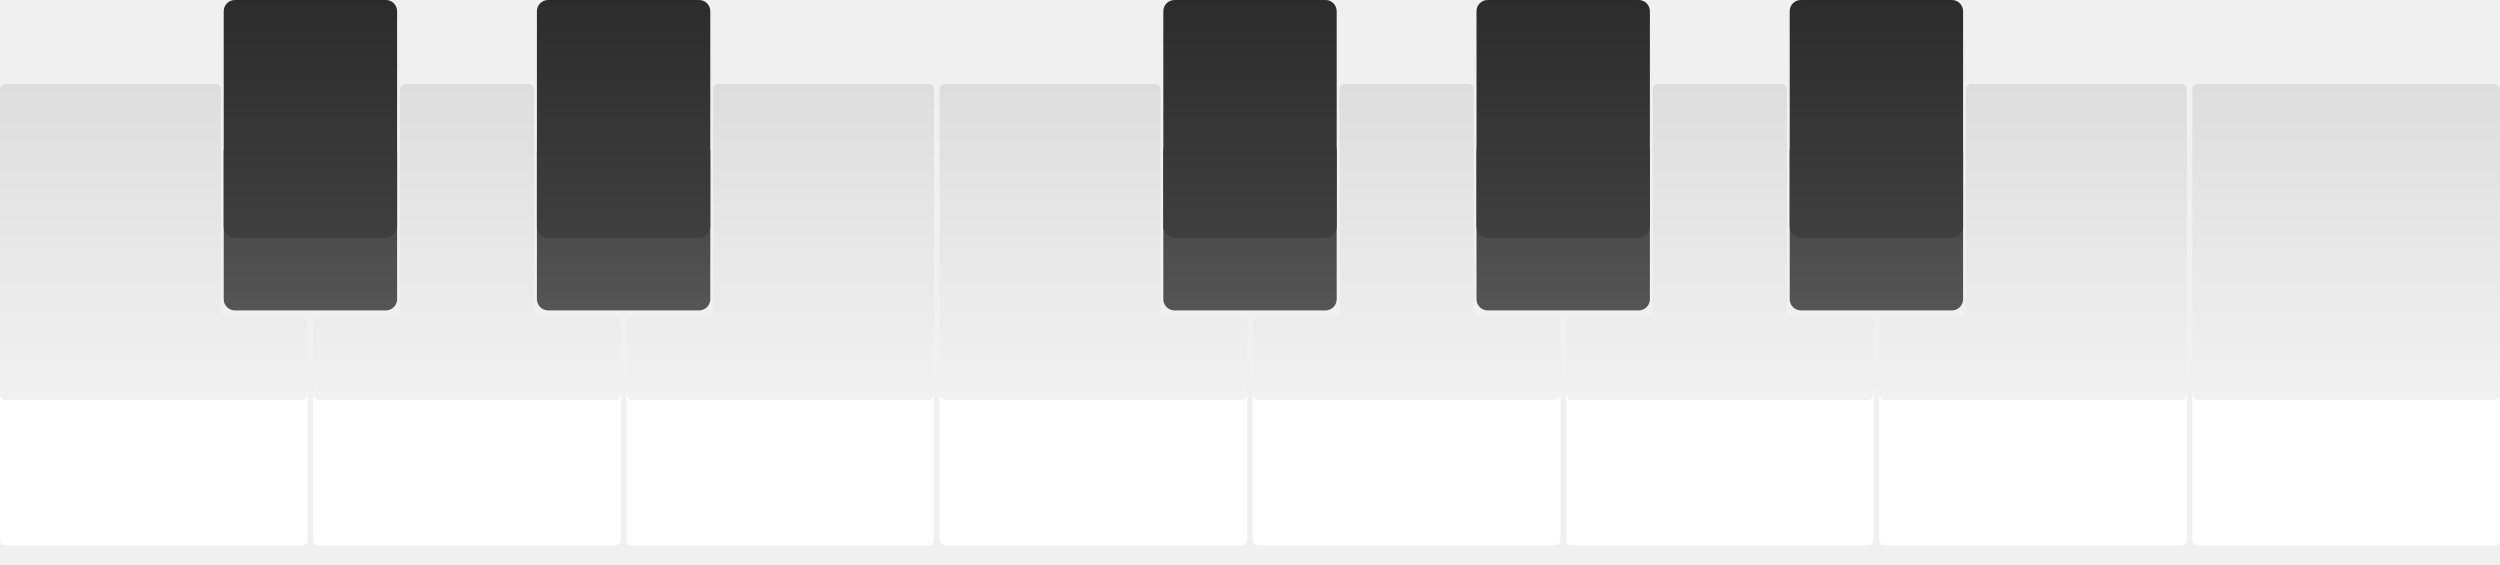
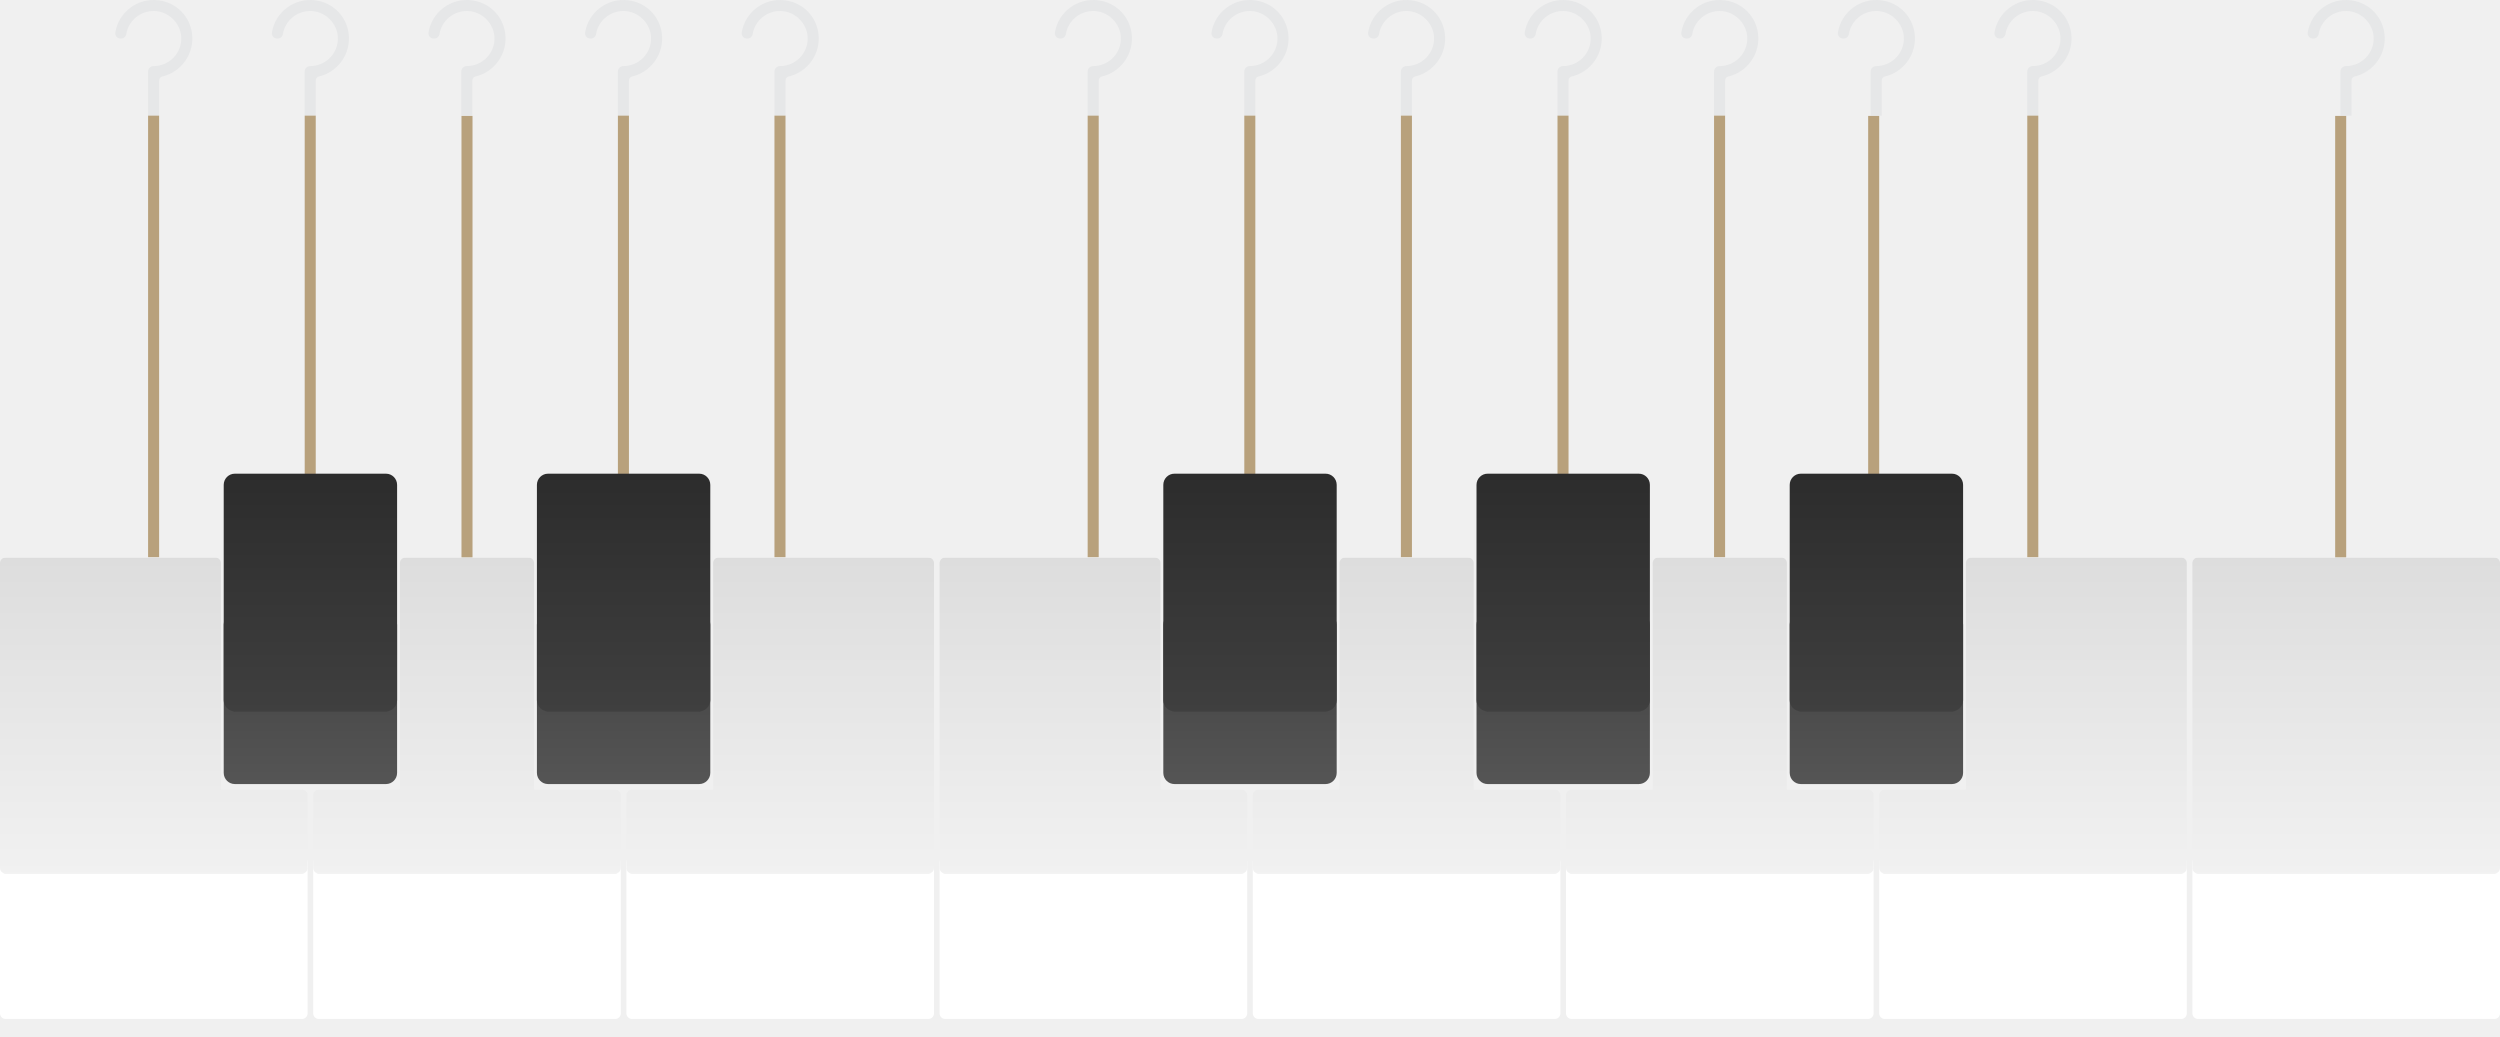
- <svg xmlns="http://www.w3.org/2000/svg" xmlns:xlink="http://www.w3.org/1999/xlink" width="894" height="202" id="screenshot-e8875ea4-8fa4-80be-8008-ba8c253b60a8" viewBox="0 0 894 202" fill="none" version="1.1">
+ <svg xmlns="http://www.w3.org/2000/svg" xmlns:xlink="http://www.w3.org/1999/xlink" width="518.854" height="215.173" id="screenshot-e8875ea4-8fa4-80be-8008-ba8c253b60a8" viewBox="0 0 518.854 215.173" fill="none" version="1.1" xml:space="preserve">
  <defs id="defs200">
+     <pattern xlink:href="#fill-0-render-28" id="pattern18" patternTransform="scale(1)" />
    <pattern xlink:href="#fill-0-render-18" id="pattern17" patternTransform="scale(1)" />
    <pattern xlink:href="#fill-0-render-17" id="pattern16" patternTransform="scale(1)" />
    <pattern xlink:href="#fill-0-render-15" id="pattern15" patternTransform="scale(1)" />
    <pattern xlink:href="#fill-0-render-14" id="pattern14" patternTransform="scale(1)" />
    <pattern xlink:href="#fill-0-render-11" id="pattern13" patternTransform="scale(1)" />
    <pattern xlink:href="#fill-0-render-12" id="pattern12" patternTransform="scale(1)" />
    <pattern xlink:href="#fill-0-render-40" id="pattern11" patternTransform="scale(1)" />
    <pattern xlink:href="#fill-0-render-37" id="pattern10" patternTransform="scale(1)" />
    <pattern xlink:href="#fill-0-render-34" id="pattern9" patternTransform="scale(1)" />
    <pattern xlink:href="#fill-0-render-31" id="pattern8" patternTransform="scale(1)" />
    <pattern xlink:href="#fill-0-render-25" id="pattern7" patternTransform="scale(1)" />
    <pattern xlink:href="#fill-0-render-7" id="pattern6" patternTransform="scale(1)" />
    <pattern xlink:href="#fill-0-render-8" id="pattern5" patternTransform="scale(1)" />
    <pattern xlink:href="#fill-0-render-5" id="pattern4" patternTransform="scale(1)" />
    <pattern xlink:href="#fill-0-render-4" id="pattern3" patternTransform="scale(1)" />
    <pattern xlink:href="#fill-0-render-22" id="pattern2" patternTransform="scale(1)" />
    <pattern xlink:href="#fill-0-render-43" id="pattern1" patternTransform="scale(1)" />
-     <symbol id="g71">
-       <g class="fills" id="fills-ff5d414d-6088-8044-8008-ba2db67c1071">
-         <rect rx="0" ry="0" x="224" y="0" width="110" height="195" class="frame-background" id="rect67" />
-       </g>
-       <g class="frame-children" id="g70">
-         <g id="shape-ff5d414d-6088-8044-8008-ba2db67c1086" style="opacity:1">
-           <g class="fills" id="fills-ff5d414d-6088-8044-8008-ba2db67c1086">
-             <rect rx="2" ry="2" x="224" y="137" width="110" height="58" style="fill:#ffffff;fill-opacity:1;stroke:none;stroke-width:1.2;stroke-linecap:round;stroke-linejoin:round;stroke-miterlimit:4;stroke-dasharray:none;stroke-opacity:1" id="rect68" />
-           </g>
-         </g>
-         <g id="shape-ff5d414d-6088-8044-8008-ba2db67c1087">
-           <defs id="defs69">
-             <linearGradient id="fill-color-gradient-render-28-0" x1="0.5" y1="0" x2="0.5" y2="1">
-               <stop offset="0" stop-color="#dddddd" stop-opacity="1" id="stop68" />
-               <stop offset="1" stop-color="#f1f1f1" stop-opacity="1" id="stop69" />
-             </linearGradient>
-             <pattern patternUnits="userSpaceOnUse" x="224" y="30" width="110" height="113" patternTransform="matrix(1, 0, 0, 1, 0, 0)" id="fill-0-render-28">
-               <g id="g69">
-                 <rect width="110" height="113" style="fill: url(&quot;#fill-color-gradient-render-28-0&quot;);" id="rect69" />
-               </g>
-             </pattern>
-           </defs>
-           <g class="fills" id="fills-ff5d414d-6088-8044-8008-ba2db67c1087">
-             <path d="m 226,143 c -1.104,0 -2,-0.896 -2,-2 v -26 c 0,-1.104 0.896,-2 2,-2 h 29 V 32 c 0,-1.104 0.896,-2 2,-2 h 75 c 1.104,0 2,0.896 2,2 v 83 26 c 0,1.104 -0.896,2 -2,2" fill="url(#fill-0-render-28)" id="path69" />
-           </g>
-         </g>
-       </g>
-     </symbol>
    <defs id="defs104">
      <linearGradient id="fill-color-gradient-render-43-0" x1="0.5" y1="0" x2="0.5" y2="1">
        <stop offset="0" stop-color="#dddddd" stop-opacity="1" id="stop103" />
        <stop offset="1" stop-color="#f1f1f1" stop-opacity="1" id="stop104" />
      </linearGradient>
      <pattern patternUnits="userSpaceOnUse" x="784" y="30" width="110" height="113" id="fill-0-render-43">
        <g id="g104">
          <rect width="110" height="113" style="fill: url(&quot;#fill-color-gradient-render-43-0&quot;);" id="rect104" />
        </g>
      </pattern>
    </defs>
    <defs id="defs55">
      <linearGradient id="fill-color-gradient-render-22-0" x1="0.5" y1="0" x2="0.5" y2="1">
        <stop offset="0" stop-color="#dddddd" stop-opacity="1" id="stop54" />
        <stop offset="1" stop-color="#f1f1f1" stop-opacity="1" id="stop55" />
      </linearGradient>
      <pattern patternUnits="userSpaceOnUse" x="0" y="30" width="110" height="113" patternTransform="matrix(1, 0, 0, 1, 0, 0)" id="fill-0-render-22">
        <g id="g55">
          <rect width="110" height="113" style="fill: url(&quot;#fill-color-gradient-render-22-0&quot;);" id="rect55" />
        </g>
      </pattern>
    </defs>
    <defs id="defs3">
      <linearGradient id="fill-color-gradient-render-4-0" x1="0.5" y1="0" x2="0.5" y2="1">
        <stop offset="0" stop-color="#404040" stop-opacity="1" id="stop2" />
        <stop offset="1" stop-color="#555555" stop-opacity="1" id="stop3" />
      </linearGradient>
      <pattern patternUnits="userSpaceOnUse" x="80" y="50" width="62" height="61" id="fill-0-render-4">
        <g id="g3">
          <rect width="62" height="61" style="fill: url(&quot;#fill-color-gradient-render-4-0&quot;);" id="rect3" />
        </g>
      </pattern>
    </defs>
    <defs id="defs5">
      <linearGradient id="fill-color-gradient-render-5-0" x1="0.5" y1="0" x2="0.5" y2="1">
        <stop offset="0" stop-color="#2c2c2c" stop-opacity="1" id="stop4" />
        <stop offset="1" stop-color="#3f3f3f" stop-opacity="1" id="stop5" />
      </linearGradient>
      <pattern patternUnits="userSpaceOnUse" x="80" y="0" width="62" height="85" id="fill-0-render-5">
        <g id="g5">
          <rect width="62" height="85" style="fill: url(&quot;#fill-color-gradient-render-5-0&quot;);" id="rect5" />
        </g>
      </pattern>
    </defs>
    <defs id="defs13">
      <linearGradient id="fill-color-gradient-render-8-0" x1="0.5" y1="0" x2="0.5" y2="1">
        <stop offset="0" stop-color="#2c2c2c" stop-opacity="1" id="stop12" />
        <stop offset="1" stop-color="#3f3f3f" stop-opacity="1" id="stop13" />
      </linearGradient>
      <pattern patternUnits="userSpaceOnUse" x="192" y="0" width="62" height="85" id="fill-0-render-8">
        <g id="g13">
          <rect width="62" height="85" style="fill: url(&quot;#fill-color-gradient-render-8-0&quot;);" id="rect13" />
        </g>
      </pattern>
    </defs>
    <defs id="defs11">
      <linearGradient id="fill-color-gradient-render-7-0" x1="0.5" y1="0" x2="0.5" y2="1">
        <stop offset="0" stop-color="#404040" stop-opacity="1" id="stop10" />
        <stop offset="1" stop-color="#555555" stop-opacity="1" id="stop11" />
      </linearGradient>
      <pattern patternUnits="userSpaceOnUse" x="192" y="50" width="62" height="61" id="fill-0-render-7">
        <g id="g11">
          <rect width="62" height="61" style="fill: url(&quot;#fill-color-gradient-render-7-0&quot;);" id="rect11" />
        </g>
      </pattern>
    </defs>
    <defs id="defs62">
      <linearGradient id="fill-color-gradient-render-25-0" x1="0.5" y1="0" x2="0.5" y2="1">
        <stop offset="0" stop-color="#dddddd" stop-opacity="1" id="stop61" />
        <stop offset="1" stop-color="#f1f1f1" stop-opacity="1" id="stop62" />
      </linearGradient>
      <pattern patternUnits="userSpaceOnUse" x="112" y="30" width="110" height="113" patternTransform="matrix(1, 0, 0, 1, 0, 0)" id="fill-0-render-25">
        <g id="g62">
          <rect width="110" height="113" style="fill: url(&quot;#fill-color-gradient-render-25-0&quot;);" id="rect62" />
        </g>
      </pattern>
    </defs>
    <defs id="defs76">
      <linearGradient id="fill-color-gradient-render-31-0" x1="0.5" y1="0" x2="0.5" y2="1">
        <stop offset="0" stop-color="#dddddd" stop-opacity="1" id="stop75" />
        <stop offset="1" stop-color="#f1f1f1" stop-opacity="1" id="stop76" />
      </linearGradient>
      <pattern patternUnits="userSpaceOnUse" x="336" y="30" width="110" height="113" patternTransform="matrix(1, 0, 0, 1, 0, 0)" id="fill-0-render-31">
        <g id="g76">
          <rect width="110" height="113" style="fill: url(&quot;#fill-color-gradient-render-31-0&quot;);" id="rect76" />
        </g>
      </pattern>
    </defs>
    <defs id="defs83">
      <linearGradient id="fill-color-gradient-render-34-0" x1="0.5" y1="0" x2="0.5" y2="1">
        <stop offset="0" stop-color="#dddddd" stop-opacity="1" id="stop82" />
        <stop offset="1" stop-color="#f1f1f1" stop-opacity="1" id="stop83" />
      </linearGradient>
      <pattern patternUnits="userSpaceOnUse" x="448" y="30" width="110" height="113" patternTransform="matrix(1, 0, 0, 1, 0, 0)" id="fill-0-render-34">
        <g id="g83">
          <rect width="110" height="113" style="fill: url(&quot;#fill-color-gradient-render-34-0&quot;);" id="rect83" />
        </g>
      </pattern>
    </defs>
    <defs id="defs90">
      <linearGradient id="fill-color-gradient-render-37-0" x1="0.5" y1="0" x2="0.5" y2="1">
        <stop offset="0" stop-color="#dddddd" stop-opacity="1" id="stop89" />
        <stop offset="1" stop-color="#f1f1f1" stop-opacity="1" id="stop90" />
      </linearGradient>
      <pattern patternUnits="userSpaceOnUse" x="560" y="30" width="110" height="113" patternTransform="matrix(1, 0, 0, 1, 0, 0)" id="fill-0-render-37">
        <g id="g90">
          <rect width="110" height="113" style="fill: url(&quot;#fill-color-gradient-render-37-0&quot;);" id="rect90" />
        </g>
      </pattern>
    </defs>
    <defs id="defs97">
      <linearGradient id="fill-color-gradient-render-40-0" x1="0.5" y1="0" x2="0.5" y2="1">
        <stop offset="0" stop-color="#dddddd" stop-opacity="1" id="stop96" />
        <stop offset="1" stop-color="#f1f1f1" stop-opacity="1" id="stop97" />
      </linearGradient>
      <pattern patternUnits="userSpaceOnUse" x="672" y="30" width="110" height="113" patternTransform="matrix(1, 0, 0, 1, 0, 0)" id="fill-0-render-40">
        <g id="g97">
          <rect width="110" height="113" style="fill: url(&quot;#fill-color-gradient-render-40-0&quot;);" id="rect97" />
        </g>
      </pattern>
    </defs>
    <defs id="defs26">
      <linearGradient id="fill-color-gradient-render-12-0" x1="0.5" y1="0" x2="0.5" y2="1">
        <stop offset="0" stop-color="#2c2c2c" stop-opacity="1" id="stop25" />
        <stop offset="1" stop-color="#3f3f3f" stop-opacity="1" id="stop26" />
      </linearGradient>
      <pattern patternUnits="userSpaceOnUse" x="416" y="0" width="62" height="85" id="fill-0-render-12">
        <g id="g26">
          <rect width="62" height="85" style="fill: url(&quot;#fill-color-gradient-render-12-0&quot;);" id="rect26" />
        </g>
      </pattern>
    </defs>
    <defs id="defs24">
      <linearGradient id="fill-color-gradient-render-11-0" x1="0.5" y1="0" x2="0.5" y2="1">
        <stop offset="0" stop-color="#404040" stop-opacity="1" id="stop23" />
        <stop offset="1" stop-color="#555555" stop-opacity="1" id="stop24" />
      </linearGradient>
      <pattern patternUnits="userSpaceOnUse" x="416" y="50" width="62" height="61" id="fill-0-render-11">
        <g id="g24">
          <rect width="62" height="61" style="fill: url(&quot;#fill-color-gradient-render-11-0&quot;);" id="rect24" />
        </g>
      </pattern>
    </defs>
    <defs id="defs32">
      <linearGradient id="fill-color-gradient-render-14-0" x1="0.5" y1="0" x2="0.5" y2="1">
        <stop offset="0" stop-color="#404040" stop-opacity="1" id="stop31" />
        <stop offset="1" stop-color="#555555" stop-opacity="1" id="stop32" />
      </linearGradient>
      <pattern patternUnits="userSpaceOnUse" x="528" y="50" width="62" height="61" id="fill-0-render-14">
        <g id="g32">
          <rect width="62" height="61" style="fill: url(&quot;#fill-color-gradient-render-14-0&quot;);" id="rect32" />
        </g>
      </pattern>
    </defs>
    <defs id="defs34">
      <linearGradient id="fill-color-gradient-render-15-0" x1="0.5" y1="0" x2="0.5" y2="1">
        <stop offset="0" stop-color="#2c2c2c" stop-opacity="1" id="stop33" />
        <stop offset="1" stop-color="#3f3f3f" stop-opacity="1" id="stop34" />
      </linearGradient>
      <pattern patternUnits="userSpaceOnUse" x="528" y="0" width="62" height="85" id="fill-0-render-15">
        <g id="g34">
          <rect width="62" height="85" style="fill: url(&quot;#fill-color-gradient-render-15-0&quot;);" id="rect34" />
        </g>
      </pattern>
    </defs>
    <defs id="defs42">
      <linearGradient id="fill-color-gradient-render-18-0" x1="0.5" y1="0" x2="0.5" y2="1">
        <stop offset="0" stop-color="#2c2c2c" stop-opacity="1" id="stop41" />
        <stop offset="1" stop-color="#3f3f3f" stop-opacity="1" id="stop42" />
      </linearGradient>
      <pattern patternUnits="userSpaceOnUse" x="640" y="0" width="62" height="85" id="fill-0-render-18">
        <g id="g42">
          <rect width="62" height="85" style="fill: url(&quot;#fill-color-gradient-render-18-0&quot;);" id="rect42" />
        </g>
      </pattern>
    </defs>
    <defs id="defs40">
      <linearGradient id="fill-color-gradient-render-17-0" x1="0.5" y1="0" x2="0.5" y2="1">
        <stop offset="0" stop-color="#404040" stop-opacity="1" id="stop39" />
        <stop offset="1" stop-color="#555555" stop-opacity="1" id="stop40" />
      </linearGradient>
      <pattern patternUnits="userSpaceOnUse" x="640" y="50" width="62" height="61" id="fill-0-render-17">
        <g id="g40">
          <rect width="62" height="61" style="fill: url(&quot;#fill-color-gradient-render-17-0&quot;);" id="rect40" />
        </g>
      </pattern>
    </defs>
+     <defs id="defs69">
+       <linearGradient id="fill-color-gradient-render-28-0" x1="0.5" y1="0" x2="0.5" y2="1">
+         <stop offset="0" stop-color="#dddddd" stop-opacity="1" id="stop68" />
+         <stop offset="1" stop-color="#f1f1f1" stop-opacity="1" id="stop69" />
+       </linearGradient>
+       <pattern patternUnits="userSpaceOnUse" x="224" y="30" width="110" height="113" patternTransform="matrix(1, 0, 0, 1, 0, 0)" id="fill-0-render-28">
+         <g id="g69">
+           <rect width="110" height="113" style="fill: url(&quot;#fill-color-gradient-render-28-0&quot;);" id="rect69" />
+         </g>
+       </pattern>
+     </defs>
+     <symbol id="symbol1">
+       <path style="fill:#e6e7e8;stroke-width:0.065" d="m 24.567,16.821 v 7.306 h -2.298 v -9.143 c 0,-0.631 0.514,-1.143 1.149,-1.143 3.223,0 5.835,-2.654 5.742,-5.881 -0.086,-2.979 -2.582,-5.464 -5.577,-5.548 -2.919,-0.082 -5.371,2.017 -5.832,4.773 -0.09,0.534 -0.528,0.941 -1.073,0.941 h -0.115 c -0.686,0 -1.194,-0.593 -1.09,-1.247 0.658,-4.166 4.559,-7.275 9.043,-6.68 3.573,0.474 6.348,3.203 6.859,6.753 0.619,4.301 -2.231,8.152 -6.168,9.055 -0.378,0.086 -0.64,0.427 -0.64,0.813" id="path3" />
+     </symbol>
+     <symbol id="symbol37">
+       <rect style="fill:#b8a17c;fill-opacity:1;stroke-width:1.252" id="rect16" width="2.29" height="91.659" x="30.734" y="24" />
+     </symbol>
  </defs>
-   <g id="shape-ff5d414d-6088-8044-8008-ba2db54b75a4">
-     <g id="shape-ff5d414d-6088-8044-8008-ba2db54b75aa" style="fill:none">
+   <g id="g38">
+     <use xlink:href="#symbol1" id="use13" transform="translate(463.4733,-0.1268016)" />
+     <use xlink:href="#symbol37" id="use54" transform="translate(453.9098,0.05675542)" style="fill:none" />
+     <g id="g1" transform="matrix(0.580374,0,0,0.580374,0,98.30492)">
+       <rect rx="2" ry="2" x="784" y="137" width="110" height="58" style="fill:#ffffff;fill-opacity:1;stroke:none;stroke-width:1.2;stroke-linecap:round;stroke-linejoin:round;stroke-miterlimit:4;stroke-dasharray:none;stroke-opacity:1" id="rect103" />
+       <rect width="110" height="113" x="784" style="fill:url(#pattern1);stroke:none;stroke-width:1.2;stroke-linecap:round;stroke-linejoin:round;stroke-miterlimit:4;stroke-dasharray:none;stroke-opacity:1" ry="2" fill="url(#fill-0-render-43)" rx="2" y="30" id="rect105" />
+     </g>
+   </g>
+   <g id="g39">
+     <use xlink:href="#symbol1" id="use12" transform="translate(398.4714,-0.1268016)" />
+     <use xlink:href="#symbol37" id="use53-2" transform="translate(390.0107)" style="fill:none" />
+     <g class="frame-container-wrapper" id="g102" style="fill:none" transform="matrix(0.580374,0,0,0.580374,0,98.30492)">
+       <rect rx="2" ry="2" x="672" y="137" width="110" height="58" style="fill:#ffffff;fill-opacity:1;stroke:none;stroke-width:1.2;stroke-linecap:round;stroke-linejoin:round;stroke-miterlimit:4;stroke-dasharray:none;stroke-opacity:1" id="rect96" />
+       <path d="m 674,143 c -1.104,0 -2,-0.896 -2,-2 v -26 c 0,-1.104 0.896,-2 2,-2 h 29 V 32 c 0,-1.104 0.896,-2 2,-2 h 75 c 1.104,0 2,0.896 2,2 v 83 26 c 0,1.104 -0.896,2 -2,2" fill="url(#fill-0-render-40)" id="path97" style="fill:url(#pattern11)" />
+     </g>
+   </g>
+   <g id="g41">
+     <use xlink:href="#symbol1" id="use11" transform="translate(365.9705,-0.1268016)" />
+     <use xlink:href="#symbol37" id="use53" transform="translate(356.9874,0.05675542)" style="fill:none" />
+     <g id="shape-ff5d414d-6088-8044-8008-ba2db54b75a5" style="fill:none" transform="matrix(0.580374,0,0,0.580374,0,98.30492)">
+       <rect width="62" height="61" x="640" style="fill:url(#pattern16);stroke:none;stroke-width:1.2;stroke-linecap:round;stroke-linejoin:round;stroke-miterlimit:4;stroke-dasharray:none;stroke-opacity:1" ry="4" fill="url(#fill-0-render-17)" rx="4" y="50" id="rect41" />
+       <rect width="62" height="85" x="640" style="fill:url(#pattern17);stroke:none;stroke-width:1.2;stroke-linecap:round;stroke-linejoin:round;stroke-miterlimit:4;stroke-dasharray:none;stroke-opacity:1" ry="4" fill="url(#fill-0-render-18)" rx="4" y="0" id="rect43" />
+     </g>
+   </g>
+   <g id="g43">
+     <use xlink:href="#symbol1" id="use10" transform="translate(333.4695,-0.1268016)" />
+     <use xlink:href="#symbol37" id="use52-6-3-4-3-6-7" transform="translate(325.0048)" style="fill:none" />
+     <g id="shape-ff5d414d-6088-8044-8008-ba2db67c106e" style="fill:none" transform="matrix(0.580374,0,0,0.580374,0,98.30492)">
+       <rect rx="2" ry="2" x="560" y="137" width="110" height="58" style="fill:#ffffff;fill-opacity:1;stroke:none;stroke-width:1.2;stroke-linecap:round;stroke-linejoin:round;stroke-miterlimit:4;stroke-dasharray:none;stroke-opacity:1" id="rect89" />
+       <path d="m 562,143 c -1.104,0 -2,-0.896 -2,-2 v -26 c 0,-1.104 0.896,-2 2,-2 h 29 V 32 c 0,-1.104 0.896,-2 2,-2 h 44 c 1.104,0 2,0.896 2,2 v 81 h 29 c 1.104,0 2,0.896 2,2 v 26 c 0,1.104 -0.896,2 -2,2 h -31" fill="url(#fill-0-render-37)" id="path90" style="fill:url(#pattern10)" />
+     </g>
+   </g>
+   <g id="g44">
+     <use xlink:href="#symbol1" id="use9" transform="translate(300.9686,-0.1268016)" />
+     <use xlink:href="#symbol37" id="use52-6-3-4-3-6" transform="translate(292.5118)" style="fill:none" />
+     <g id="shape-ff5d414d-6088-8044-8008-ba2db54b75a6" style="fill:none" transform="matrix(0.580374,0,0,0.580374,0,98.30492)">
+       <rect width="62" height="61" x="528" style="fill:url(#pattern14);stroke:none;stroke-width:1.2;stroke-linecap:round;stroke-linejoin:round;stroke-miterlimit:4;stroke-dasharray:none;stroke-opacity:1" ry="4" fill="url(#fill-0-render-14)" rx="4" y="50" id="rect33" />
+       <rect width="62" height="85" x="528" style="fill:url(#pattern15);stroke:none;stroke-width:1.2;stroke-linecap:round;stroke-linejoin:round;stroke-miterlimit:4;stroke-dasharray:none;stroke-opacity:1" ry="4" fill="url(#fill-0-render-15)" rx="4" y="0" id="rect35" />
+     </g>
+   </g>
+   <g id="g45">
+     <use xlink:href="#symbol1" id="use8" transform="translate(268.4676,-0.1268016)" />
+     <use xlink:href="#symbol37" id="use52-6-3-4-3" transform="translate(260.0109)" style="fill:none" />
+     <g id="shape-ff5d414d-6088-8044-8008-ba2db67c106f" style="fill:none" transform="matrix(0.580374,0,0,0.580374,0,98.30492)">
+       <rect rx="2" ry="2" x="448" y="137" width="110" height="58" style="fill:#ffffff;fill-opacity:1;stroke:none;stroke-width:1.2;stroke-linecap:round;stroke-linejoin:round;stroke-miterlimit:4;stroke-dasharray:none;stroke-opacity:1" id="rect82" />
+       <path d="m 450,143 c -1.104,0 -2,-0.896 -2,-2 v -26 c 0,-1.104 0.896,-2 2,-2 h 29 V 32 c 0,-1.104 0.896,-2 2,-2 h 44 c 1.104,0 2,0.896 2,2 v 81 h 29 c 1.104,0 2,0.896 2,2 v 26 c 0,1.104 -0.896,2 -2,2 h -31" fill="url(#fill-0-render-34)" id="path83" style="fill:url(#pattern9)" />
+     </g>
+   </g>
+   <g id="g46">
+     <use xlink:href="#symbol1" id="use7" transform="translate(235.9667,-0.1268016)" />
+     <use xlink:href="#symbol37" id="use52-6-3-4" transform="translate(227.5099)" style="fill:none" />
+     <g id="shape-ff5d414d-6088-8044-8008-ba2db54b75a7" style="fill:none" transform="matrix(0.580374,0,0,0.580374,0,98.30492)">
+       <rect width="62" height="61" x="416" style="fill:url(#pattern13);stroke:none;stroke-width:1.2;stroke-linecap:round;stroke-linejoin:round;stroke-miterlimit:4;stroke-dasharray:none;stroke-opacity:1" ry="4" fill="url(#fill-0-render-11)" rx="4" y="50" id="rect25" />
+       <rect width="62" height="85" x="416" style="fill:url(#pattern12);stroke:none;stroke-width:1.2;stroke-linecap:round;stroke-linejoin:round;stroke-miterlimit:4;stroke-dasharray:none;stroke-opacity:1" ry="4" fill="url(#fill-0-render-12)" rx="4" y="0" id="rect27" />
+     </g>
+   </g>
+   <g id="g47">
+     <use xlink:href="#symbol1" id="use6" transform="translate(203.4658,-0.1268016)" />
+     <use xlink:href="#symbol37" id="use52-6-3" transform="translate(195.001)" style="fill:none" />
+     <g id="shape-ff5d414d-6088-8044-8008-ba2db67c1070" style="fill:none" transform="matrix(0.580374,0,0,0.580374,0,98.30492)">
+       <rect rx="2" ry="2" x="336" y="137" width="110" height="58" style="fill:#ffffff;fill-opacity:1;stroke:none;stroke-width:1.2;stroke-linecap:round;stroke-linejoin:round;stroke-miterlimit:4;stroke-dasharray:none;stroke-opacity:1" id="rect75" />
+       <path d="M 336,115 V 32 c 0,-1.104 0.896,-2 2,-2 h 75 c 1.104,0 2,0.896 2,2 v 81 h 29 c 1.104,0 2,0.896 2,2 v 26 c 0,1.104 -0.896,2 -2,2 h -31 -75 c -1.104,0 -2,-0.896 -2,-2 v -26" fill="url(#fill-0-render-31)" id="path76" style="fill:url(#pattern8)" />
+     </g>
+   </g>
+   <g id="g48">
+     <use xlink:href="#symbol1" id="use5" transform="translate(138.4639,-0.1268016)" />
+     <use xlink:href="#symbol37" id="use52-6" transform="translate(129.9991)" style="fill:none" />
+     <g id="shape-ff5d414d-6088-8044-8008-ba2db67c1071" style="fill:none" transform="matrix(0.580374,0,0,0.580374,0,98.30492)">
+       <rect rx="2" ry="2" x="224" y="137" width="110" height="58" style="fill:#ffffff;fill-opacity:1;stroke:none;stroke-width:1.2;stroke-linecap:round;stroke-linejoin:round;stroke-miterlimit:4;stroke-dasharray:none;stroke-opacity:1" id="rect68" />
+       <path d="m 226,143 c -1.104,0 -2,-0.896 -2,-2 v -26 c 0,-1.104 0.896,-2 2,-2 h 29 V 32 c 0,-1.104 0.896,-2 2,-2 h 75 c 1.104,0 2,0.896 2,2 v 83 26 c 0,1.104 -0.896,2 -2,2" fill="url(#fill-0-render-28)" id="path69" style="fill:url(#pattern18)" />
+     </g>
+   </g>
+   <g id="g49">
+     <use xlink:href="#symbol1" id="use4" transform="translate(105.9629,-0.1268016)" />
+     <use xlink:href="#symbol37" id="use52" transform="translate(97.50616)" style="fill:none" />
+     <g class="frame-children" id="g14" style="fill:none" transform="matrix(0.580374,0,0,0.580374,0,98.30492)">
+       <rect width="62" height="61" x="192" style="fill:url(#pattern6);stroke:none;stroke-width:1.2;stroke-linecap:round;stroke-linejoin:round;stroke-miterlimit:4;stroke-dasharray:none;stroke-opacity:1" ry="4" fill="url(#fill-0-render-7)" rx="4" y="50" id="rect12" />
+       <rect width="62" height="85" x="192" style="fill:url(#pattern5);stroke:none;stroke-width:1.2;stroke-linecap:round;stroke-linejoin:round;stroke-miterlimit:4;stroke-dasharray:none;stroke-opacity:1" ry="4" fill="url(#fill-0-render-8)" rx="4" y="0" id="rect14" />
+     </g>
+   </g>
+   <g id="g50">
+     <use xlink:href="#symbol1" id="use3" transform="translate(73.46199,-0.1268016)" />
+     <use xlink:href="#symbol37" id="use51-0" transform="translate(65.04339,0.05675542)" style="fill:none" />
+     <g class="frame-container-shadows" id="g65" style="fill:none" transform="matrix(0.580374,0,0,0.580374,0,98.30492)">
+       <rect rx="2" ry="2" x="112" y="137" width="110" height="58" style="fill:#ffffff;fill-opacity:1;stroke:none;stroke-width:1.2;stroke-linecap:round;stroke-linejoin:round;stroke-miterlimit:4;stroke-dasharray:none;stroke-opacity:1" id="rect61" />
+       <path d="m 114,143 c -1.104,0 -2,-0.896 -2,-2 v -26 c 0,-1.104 0.896,-2 2,-2 h 29 V 32 c 0,-1.104 0.896,-2 2,-2 h 44 c 1.104,0 2,0.896 2,2 v 81 h 29 c 1.104,0 2,0.896 2,2 v 26 c 0,1.104 -0.896,2 -2,2 h -31" fill="url(#fill-0-render-25)" id="path62" style="fill:url(#pattern7)" />
+     </g>
+   </g>
+   <g id="g51">
+     <use xlink:href="#symbol1" id="use2" transform="translate(40.96105,-0.1268016)" />
+     <use xlink:href="#symbol37" id="use51" transform="translate(32.50428)" style="fill:none" />
+     <g id="shape-ff5d414d-6088-8044-8008-ba2db54b75aa" style="fill:none" transform="matrix(0.580374,0,0,0.580374,0,98.30492)">
      <rect width="62" height="61" x="80" style="fill:url(#pattern3);stroke:none;stroke-width:1.2;stroke-linecap:round;stroke-linejoin:round;stroke-miterlimit:4;stroke-dasharray:none;stroke-opacity:1" ry="4" fill="url(#fill-0-render-4)" rx="4" y="50" id="rect4" />
      <rect width="62" height="85" x="80" style="fill:url(#pattern4);stroke:none;stroke-width:1.2;stroke-linecap:round;stroke-linejoin:round;stroke-miterlimit:4;stroke-dasharray:none;stroke-opacity:1" ry="4" fill="url(#fill-0-render-5)" rx="4" y="0" id="rect6" />
    </g>
-     <g class="frame-children" id="g14" style="fill:none">
-       <rect width="62" height="61" x="192" style="fill:url(#pattern6);stroke:none;stroke-width:1.2;stroke-linecap:round;stroke-linejoin:round;stroke-miterlimit:4;stroke-dasharray:none;stroke-opacity:1" ry="4" fill="url(#fill-0-render-7)" rx="4" y="50" id="rect12" />
-       <rect width="62" height="85" x="192" style="fill:url(#pattern5);stroke:none;stroke-width:1.2;stroke-linecap:round;stroke-linejoin:round;stroke-miterlimit:4;stroke-dasharray:none;stroke-opacity:1" ry="4" fill="url(#fill-0-render-8)" rx="4" y="0" id="rect14" />
-     </g>
-     <g id="shape-ff5d414d-6088-8044-8008-ba2db54b75a8" style="fill:none">
-       <rect rx="0" ry="0" x="304" y="0" width="62" height="111" class="frame-background" id="rect18" style="opacity:0;fill:none" />
-       <g class="frame-children" id="g19" style="opacity:0;fill:none" />
-     </g>
-     <g id="shape-ff5d414d-6088-8044-8008-ba2db54b75a7" style="fill:none">
-       <rect width="62" height="61" x="416" style="fill:url(#pattern13);stroke:none;stroke-width:1.2;stroke-linecap:round;stroke-linejoin:round;stroke-miterlimit:4;stroke-dasharray:none;stroke-opacity:1" ry="4" fill="url(#fill-0-render-11)" rx="4" y="50" id="rect25" />
-       <rect width="62" height="85" x="416" style="fill:url(#pattern12);stroke:none;stroke-width:1.2;stroke-linecap:round;stroke-linejoin:round;stroke-miterlimit:4;stroke-dasharray:none;stroke-opacity:1" ry="4" fill="url(#fill-0-render-12)" rx="4" y="0" id="rect27" />
-     </g>
-     <g id="shape-ff5d414d-6088-8044-8008-ba2db54b75a6" style="fill:none">
-       <rect width="62" height="61" x="528" style="fill:url(#pattern14);stroke:none;stroke-width:1.2;stroke-linecap:round;stroke-linejoin:round;stroke-miterlimit:4;stroke-dasharray:none;stroke-opacity:1" ry="4" fill="url(#fill-0-render-14)" rx="4" y="50" id="rect33" />
-       <rect width="62" height="85" x="528" style="fill:url(#pattern15);stroke:none;stroke-width:1.2;stroke-linecap:round;stroke-linejoin:round;stroke-miterlimit:4;stroke-dasharray:none;stroke-opacity:1" ry="4" fill="url(#fill-0-render-15)" rx="4" y="0" id="rect35" />
-     </g>
-     <g id="shape-ff5d414d-6088-8044-8008-ba2db54b75a5" style="fill:none">
-       <rect width="62" height="61" x="640" style="fill:url(#pattern16);stroke:none;stroke-width:1.2;stroke-linecap:round;stroke-linejoin:round;stroke-miterlimit:4;stroke-dasharray:none;stroke-opacity:1" ry="4" fill="url(#fill-0-render-17)" rx="4" y="50" id="rect41" />
-       <rect width="62" height="85" x="640" style="fill:url(#pattern17);stroke:none;stroke-width:1.2;stroke-linecap:round;stroke-linejoin:round;stroke-miterlimit:4;stroke-dasharray:none;stroke-opacity:1" ry="4" fill="url(#fill-0-render-18)" rx="4" y="0" id="rect43" />
-     </g>
-   </g>
-   <g id="shape-ff5d414d-6088-8044-8008-ba2db67c106b">
-     <g class="frame-children" id="g56" style="fill:none">
+   </g>
+   <g id="g37">
+     <use xlink:href="#symbol1" id="use1" transform="translate(8.460107,-0.1268016)" />
+     <use xlink:href="#symbol37" id="use37" />
+     <g class="frame-children" id="g56" style="fill:none" transform="matrix(0.580374,0,0,0.580374,0,98.30492)">
      <rect rx="2" ry="2" x="0" y="137" width="110" height="58" style="fill:#ffffff;fill-opacity:1;stroke:none;stroke-width:1.2;stroke-linecap:round;stroke-linejoin:round;stroke-miterlimit:4;stroke-dasharray:none;stroke-opacity:1" id="rect54" />
      <path d="M 0,115 V 32 c 0,-1.104 0.896,-2 2,-2 h 75 c 1.104,0 2,0.896 2,2 v 81 h 29 c 1.104,0 2,0.896 2,2 v 26 c 0,1.104 -0.896,2 -2,2 H 77 2 c -1.104,0 -2,-0.896 -2,-2 v -26" fill="url(#fill-0-render-22)" id="path55" style="fill:url(#pattern2)" />
    </g>
-     <g class="frame-container-shadows" id="g65" style="fill:none">
-       <rect rx="2" ry="2" x="112" y="137" width="110" height="58" style="fill:#ffffff;fill-opacity:1;stroke:none;stroke-width:1.2;stroke-linecap:round;stroke-linejoin:round;stroke-miterlimit:4;stroke-dasharray:none;stroke-opacity:1" id="rect61" />
-       <path d="m 114,143 c -1.104,0 -2,-0.896 -2,-2 v -26 c 0,-1.104 0.896,-2 2,-2 h 29 V 32 c 0,-1.104 0.896,-2 2,-2 h 44 c 1.104,0 2,0.896 2,2 v 81 h 29 c 1.104,0 2,0.896 2,2 v 26 c 0,1.104 -0.896,2 -2,2 h -31" fill="url(#fill-0-render-25)" id="path62" style="fill:url(#pattern7)" />
-     </g>
-     <g id="shape-ff5d414d-6088-8044-8008-ba2db67c1071" style="fill:none">
-       <use xlink:href="#g71" id="use200" />
-     </g>
-     <g id="shape-ff5d414d-6088-8044-8008-ba2db67c1070" style="fill:none">
-       <rect rx="2" ry="2" x="336" y="137" width="110" height="58" style="fill:#ffffff;fill-opacity:1;stroke:none;stroke-width:1.2;stroke-linecap:round;stroke-linejoin:round;stroke-miterlimit:4;stroke-dasharray:none;stroke-opacity:1" id="rect75" />
-       <path d="M 336,115 V 32 c 0,-1.104 0.896,-2 2,-2 h 75 c 1.104,0 2,0.896 2,2 v 81 h 29 c 1.104,0 2,0.896 2,2 v 26 c 0,1.104 -0.896,2 -2,2 h -31 -75 c -1.104,0 -2,-0.896 -2,-2 v -26" fill="url(#fill-0-render-31)" id="path76" style="fill:url(#pattern8)" />
-     </g>
-     <g id="shape-ff5d414d-6088-8044-8008-ba2db67c106f" style="fill:none">
-       <rect rx="2" ry="2" x="448" y="137" width="110" height="58" style="fill:#ffffff;fill-opacity:1;stroke:none;stroke-width:1.2;stroke-linecap:round;stroke-linejoin:round;stroke-miterlimit:4;stroke-dasharray:none;stroke-opacity:1" id="rect82" />
-       <path d="m 450,143 c -1.104,0 -2,-0.896 -2,-2 v -26 c 0,-1.104 0.896,-2 2,-2 h 29 V 32 c 0,-1.104 0.896,-2 2,-2 h 44 c 1.104,0 2,0.896 2,2 v 81 h 29 c 1.104,0 2,0.896 2,2 v 26 c 0,1.104 -0.896,2 -2,2 h -31" fill="url(#fill-0-render-34)" id="path83" style="fill:url(#pattern9)" />
-     </g>
-     <g id="shape-ff5d414d-6088-8044-8008-ba2db67c106e" style="fill:none">
-       <rect rx="2" ry="2" x="560" y="137" width="110" height="58" style="fill:#ffffff;fill-opacity:1;stroke:none;stroke-width:1.2;stroke-linecap:round;stroke-linejoin:round;stroke-miterlimit:4;stroke-dasharray:none;stroke-opacity:1" id="rect89" />
-       <path d="m 562,143 c -1.104,0 -2,-0.896 -2,-2 v -26 c 0,-1.104 0.896,-2 2,-2 h 29 V 32 c 0,-1.104 0.896,-2 2,-2 h 44 c 1.104,0 2,0.896 2,2 v 81 h 29 c 1.104,0 2,0.896 2,2 v 26 c 0,1.104 -0.896,2 -2,2 h -31" fill="url(#fill-0-render-37)" id="path90" style="fill:url(#pattern10)" />
-     </g>
-     <g class="frame-container-wrapper" id="g102" style="fill:none">
-       <rect rx="2" ry="2" x="672" y="137" width="110" height="58" style="fill:#ffffff;fill-opacity:1;stroke:none;stroke-width:1.2;stroke-linecap:round;stroke-linejoin:round;stroke-miterlimit:4;stroke-dasharray:none;stroke-opacity:1" id="rect96" />
-       <path d="m 674,143 c -1.104,0 -2,-0.896 -2,-2 v -26 c 0,-1.104 0.896,-2 2,-2 h 29 V 32 c 0,-1.104 0.896,-2 2,-2 h 75 c 1.104,0 2,0.896 2,2 v 83 26 c 0,1.104 -0.896,2 -2,2" fill="url(#fill-0-render-40)" id="path97" style="fill:url(#pattern11)" />
-     </g>
-     <g id="g1">
-       <rect rx="2" ry="2" x="784" y="137" width="110" height="58" style="fill:#ffffff;fill-opacity:1;stroke:none;stroke-width:1.2;stroke-linecap:round;stroke-linejoin:round;stroke-miterlimit:4;stroke-dasharray:none;stroke-opacity:1" id="rect103" />
-       <rect width="110" height="113" x="784" style="fill:url(#pattern1);stroke:none;stroke-width:1.2;stroke-linecap:round;stroke-linejoin:round;stroke-miterlimit:4;stroke-dasharray:none;stroke-opacity:1" ry="2" fill="url(#fill-0-render-43)" rx="2" y="30" id="rect105" />
-     </g>
  </g>
</svg>
